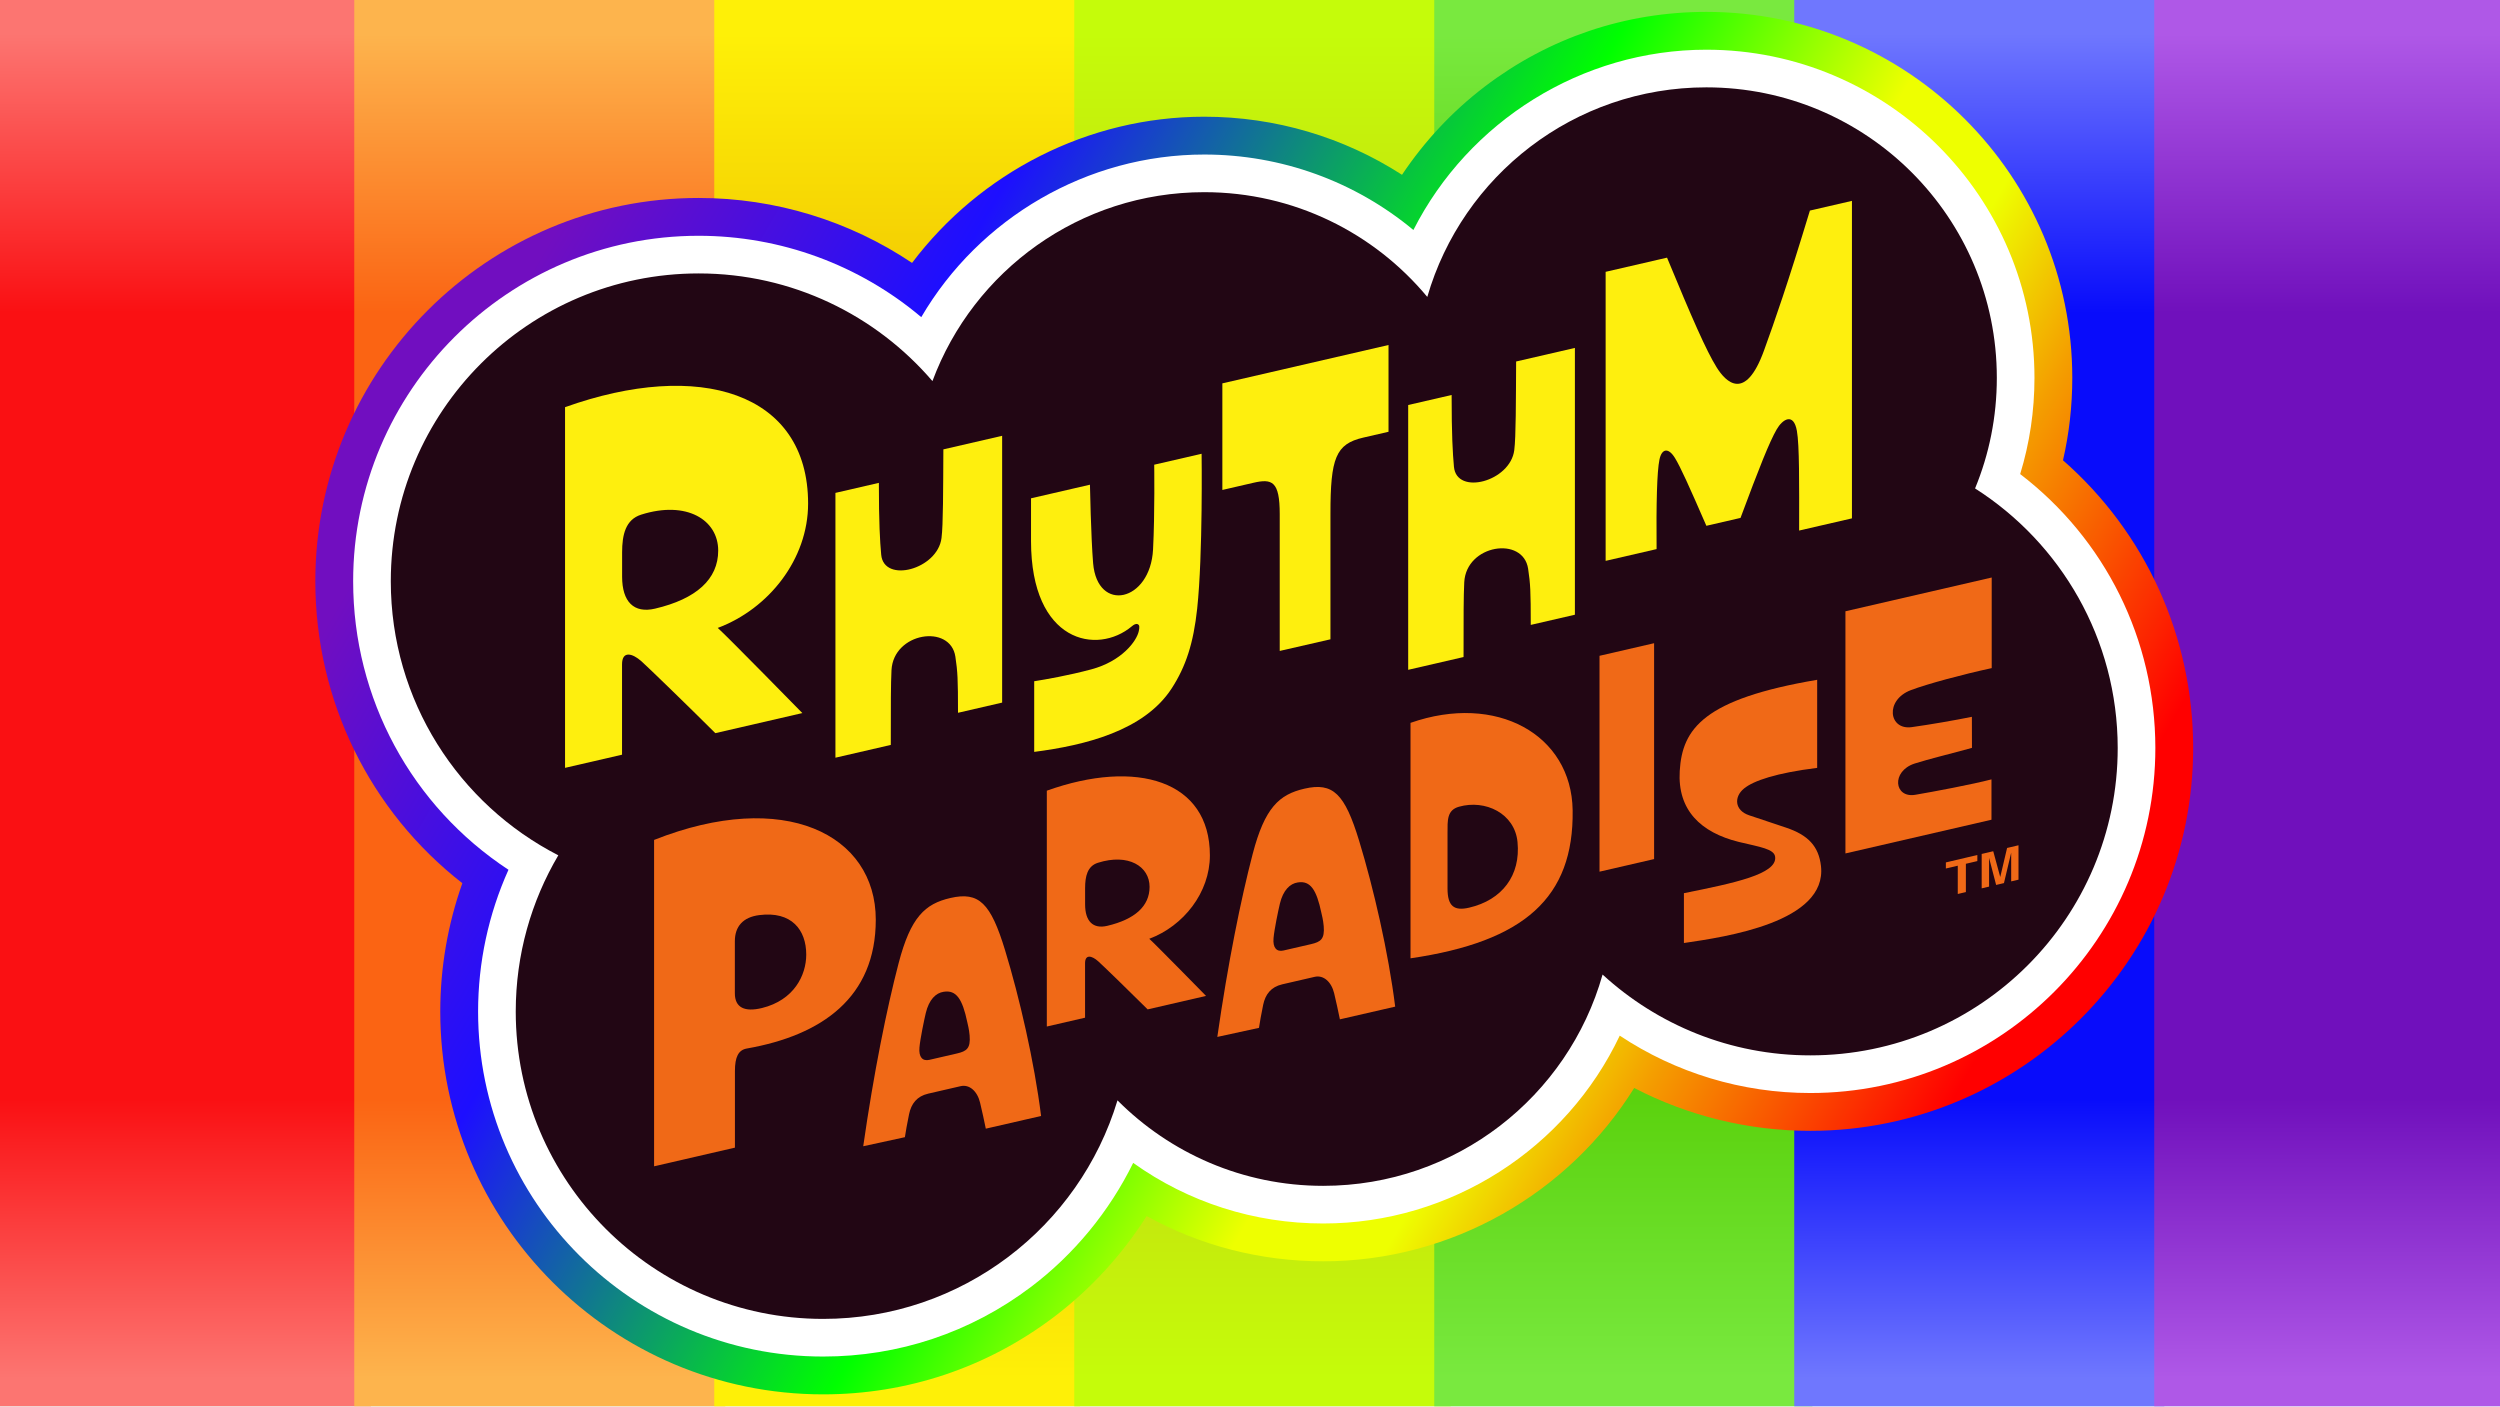
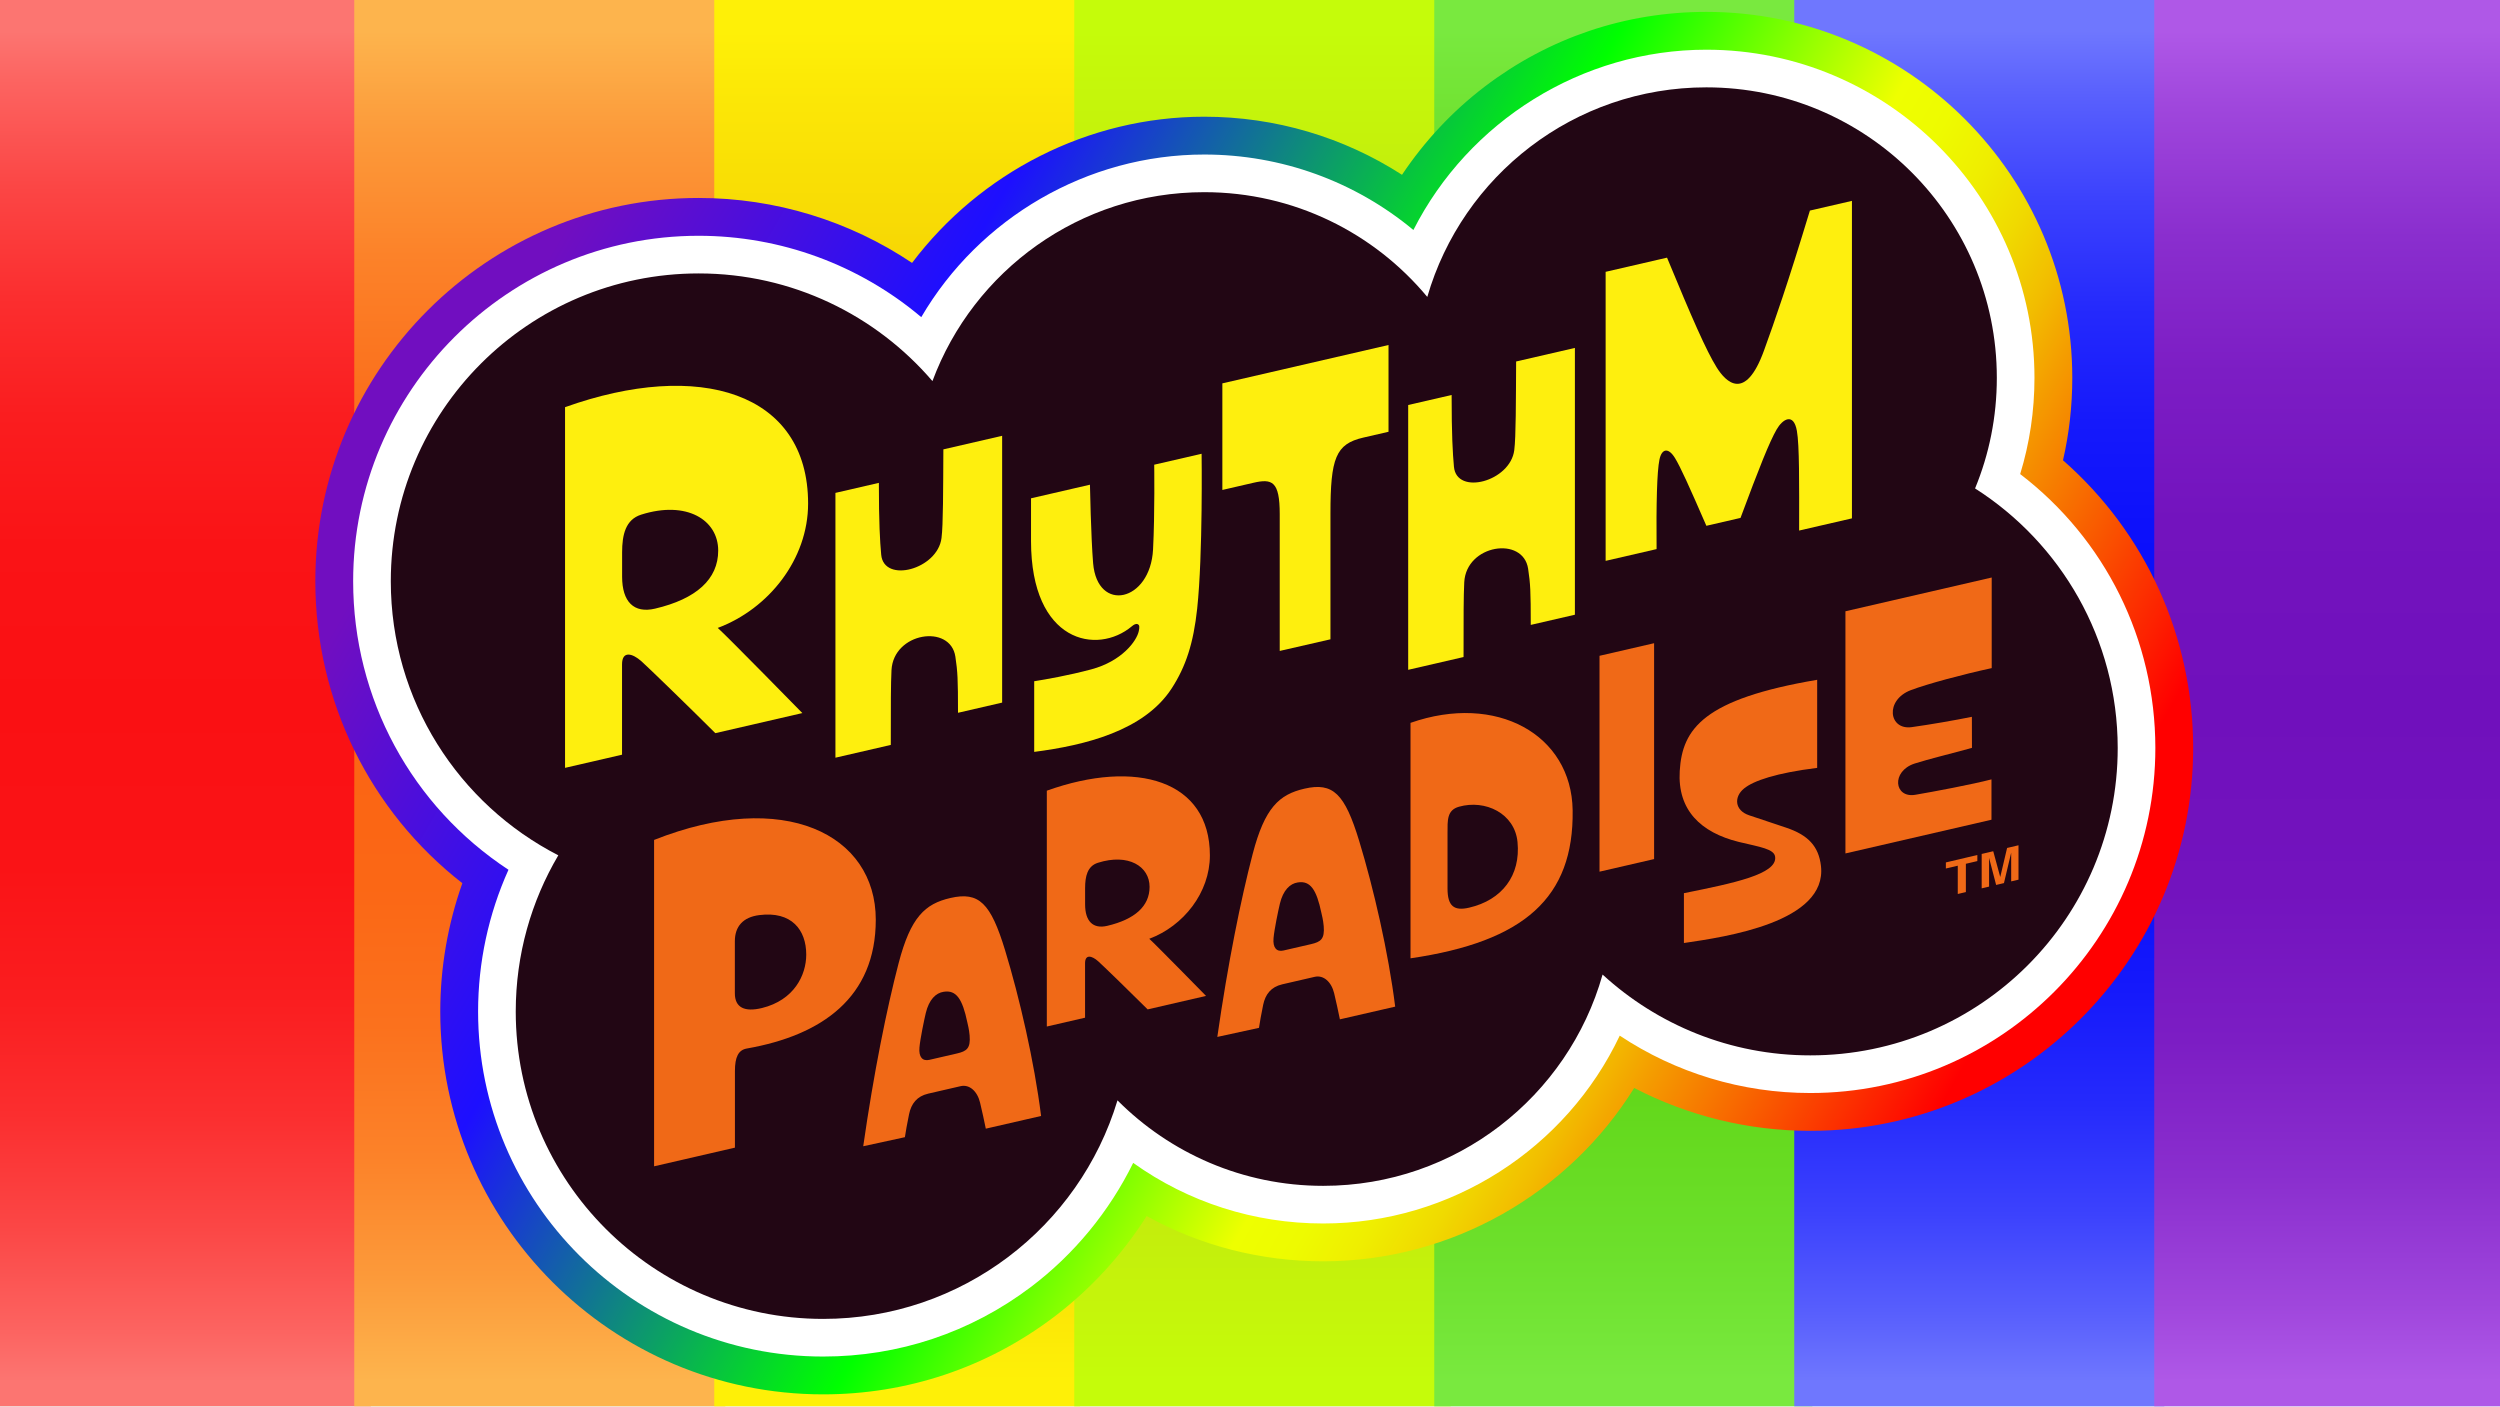
- <svg xmlns="http://www.w3.org/2000/svg" version="1.1" id="svg2" width="2560" height="1440" viewBox="0 0 2560 1440">
-   <defs id="defs6">
-     <linearGradient x1="0" y1="0" x2="1" y2="0" gradientUnits="userSpaceOnUse" gradientTransform="matrix(0,-1296,-1296,0,142.4258,1185.741)" spreadMethod="pad" id="linearGradient36">
-       <stop style="stop-opacity:1;stop-color:#fc7571" offset="0" id="stop22" />
-       <stop style="stop-opacity:1;stop-color:#fc7571" offset="0.1" id="stop24" />
-       <stop style="stop-opacity:1;stop-color:#fa1013" offset="0.266" id="stop26" />
-       <stop style="stop-opacity:1;stop-color:#fa1013" offset="0.5" id="stop28" />
-       <stop style="stop-opacity:1;stop-color:#fa1013" offset="0.734" id="stop30" />
-       <stop style="stop-opacity:1;stop-color:#fc7571" offset="0.9" id="stop32" />
-       <stop style="stop-opacity:1;stop-color:#fc7571" offset="1" id="stop34" />
-     </linearGradient>
-     <linearGradient x1="0" y1="0" x2="1" y2="0" gradientUnits="userSpaceOnUse" gradientTransform="matrix(0,-1296,-1296,0,414.5472,1185.741)" spreadMethod="pad" id="linearGradient66">
-       <stop style="stop-opacity:1;stop-color:#fdb44d" offset="0" id="stop52" />
-       <stop style="stop-opacity:1;stop-color:#fdb44d" offset="0.1" id="stop54" />
-       <stop style="stop-opacity:1;stop-color:#fb6413" offset="0.266" id="stop56" />
-       <stop style="stop-opacity:1;stop-color:#fb6413" offset="0.5" id="stop58" />
-       <stop style="stop-opacity:1;stop-color:#fb6413" offset="0.734" id="stop60" />
-       <stop style="stop-opacity:1;stop-color:#fdb44d" offset="0.9" id="stop62" />
-       <stop style="stop-opacity:1;stop-color:#fdb44d" offset="1" id="stop64" />
-     </linearGradient>
-     <linearGradient x1="0" y1="0" x2="1" y2="0" gradientUnits="userSpaceOnUse" gradientTransform="matrix(0,-1296,-1296,0,688.996,1185.741)" spreadMethod="pad" id="linearGradient96">
-       <stop style="stop-opacity:1;stop-color:#fef007" offset="0" id="stop82" />
-       <stop style="stop-opacity:1;stop-color:#fef007" offset="0.1" id="stop84" />
-       <stop style="stop-opacity:1;stop-color:#f2c802" offset="0.266" id="stop86" />
-       <stop style="stop-opacity:1;stop-color:#f2c802" offset="0.5" id="stop88" />
-       <stop style="stop-opacity:1;stop-color:#f2c802" offset="0.734" id="stop90" />
-       <stop style="stop-opacity:1;stop-color:#fef007" offset="0.9" id="stop92" />
-       <stop style="stop-opacity:1;stop-color:#fef007" offset="1" id="stop94" />
-     </linearGradient>
-     <linearGradient x1="0" y1="0" x2="1" y2="0" gradientUnits="userSpaceOnUse" gradientTransform="matrix(0,-1296,-1296,0,969.5558,1185.741)" spreadMethod="pad" id="linearGradient126">
-       <stop style="stop-opacity:1;stop-color:#c5fc0a" offset="0" id="stop112" />
-       <stop style="stop-opacity:1;stop-color:#c5fc0a" offset="0.1" id="stop114" />
-       <stop style="stop-opacity:1;stop-color:#c4dc0f" offset="0.266" id="stop116" />
-       <stop style="stop-opacity:1;stop-color:#c4dc0f" offset="0.5" id="stop118" />
-       <stop style="stop-opacity:1;stop-color:#c4dc0f" offset="0.734" id="stop120" />
-       <stop style="stop-opacity:1;stop-color:#c5fc0a" offset="0.9" id="stop122" />
-       <stop style="stop-opacity:1;stop-color:#c5fc0a" offset="1" id="stop124" />
-     </linearGradient>
-     <linearGradient x1="0" y1="0" x2="1" y2="0" gradientUnits="userSpaceOnUse" gradientTransform="matrix(0,-1296,-1296,0,1246.712,1185.741)" spreadMethod="pad" id="linearGradient156">
-       <stop style="stop-opacity:1;stop-color:#79e93f" offset="0" id="stop142" />
-       <stop style="stop-opacity:1;stop-color:#79e93f" offset="0.1" id="stop144" />
-       <stop style="stop-opacity:1;stop-color:#5bd20e" offset="0.266" id="stop146" />
-       <stop style="stop-opacity:1;stop-color:#5bd20e" offset="0.5" id="stop148" />
-       <stop style="stop-opacity:1;stop-color:#5bd20e" offset="0.734" id="stop150" />
-       <stop style="stop-opacity:1;stop-color:#79e93f" offset="0.9" id="stop152" />
-       <stop style="stop-opacity:1;stop-color:#79e93f" offset="1" id="stop154" />
-     </linearGradient>
-     <linearGradient x1="0" y1="0" x2="1" y2="0" gradientUnits="userSpaceOnUse" gradientTransform="matrix(0,-1296,-1296,0,1520.092,1185.741)" spreadMethod="pad" id="linearGradient186">
-       <stop style="stop-opacity:1;stop-color:#6f77fe" offset="0" id="stop172" />
-       <stop style="stop-opacity:1;stop-color:#6f77fe" offset="0.1" id="stop174" />
-       <stop style="stop-opacity:1;stop-color:#080cfb" offset="0.266" id="stop176" />
-       <stop style="stop-opacity:1;stop-color:#080cfb" offset="0.5" id="stop178" />
-       <stop style="stop-opacity:1;stop-color:#080cfb" offset="0.734" id="stop180" />
-       <stop style="stop-opacity:1;stop-color:#6f77fe" offset="0.9" id="stop182" />
-       <stop style="stop-opacity:1;stop-color:#6f77fe" offset="1" id="stop184" />
-     </linearGradient>
-     <linearGradient x1="0" y1="0" x2="1" y2="0" gradientUnits="userSpaceOnUse" gradientTransform="matrix(0,-1296,-1296,0,1787.23,1185.741)" spreadMethod="pad" id="linearGradient216">
-       <stop style="stop-opacity:1;stop-color:#af58e7" offset="0" id="stop202" />
-       <stop style="stop-opacity:1;stop-color:#af58e7" offset="0.1" id="stop204" />
-       <stop style="stop-opacity:1;stop-color:#7010bc" offset="0.266" id="stop206" />
-       <stop style="stop-opacity:1;stop-color:#7010bc" offset="0.5" id="stop208" />
-       <stop style="stop-opacity:1;stop-color:#7010bc" offset="0.734" id="stop210" />
-       <stop style="stop-opacity:1;stop-color:#af58e7" offset="0.9" id="stop212" />
-       <stop style="stop-opacity:1;stop-color:#af58e7" offset="1" id="stop214" />
-     </linearGradient>
-     <linearGradient x1="0" y1="0" x2="1" y2="0" gradientUnits="userSpaceOnUse" gradientTransform="matrix(-1205.248,695.8502,695.8502,1205.248,1554.641,202.2182)" spreadMethod="pad" id="linearGradient250">
-       <stop style="stop-opacity:1;stop-color:#ff0000" offset="0" id="stop232" />
-       <stop style="stop-opacity:1;stop-color:#ff0000" offset="0.05" id="stop234" />
-       <stop style="stop-opacity:1;stop-color:#f49f00" offset="0.2" id="stop236" />
-       <stop style="stop-opacity:1;stop-color:#eeff00" offset="0.277" id="stop238" />
-       <stop style="stop-opacity:1;stop-color:#eeff00" offset="0.35" id="stop240" />
-       <stop style="stop-opacity:1;stop-color:#00ff00" offset="0.5" id="stop242" />
-       <stop style="stop-opacity:1;stop-color:#1d0fff" offset="0.75" id="stop244" />
-       <stop style="stop-opacity:1;stop-color:#710ec0" offset="0.95" id="stop246" />
-       <stop style="stop-opacity:1;stop-color:#710ec0" offset="1" id="stop248" />
-     </linearGradient>
-     <clipPath clipPathUnits="userSpaceOnUse" id="clipPath260">
-       <path d="M 0,1080 H 1920 V 0 H 0 Z" id="path258" />
+ <svg xmlns="http://www.w3.org/2000/svg" xmlns:xlink="http://www.w3.org/1999/xlink" version="1.1" id="Layer_1" x="0px" y="0px" viewBox="0 0 2560 1440" xml:space="preserve" width="2560" height="1440">
+   <defs id="defs228" />
+   <style type="text/css" id="style2">
+ 	.st0{clip-path:url(#SVGID_2_);}
+ 	.st1{fill:url(#SVGID_3_);}
+ 	.st2{fill:url(#SVGID_4_);}
+ 	.st3{fill:url(#SVGID_5_);}
+ 	.st4{fill:url(#SVGID_6_);}
+ 	.st5{fill:url(#SVGID_7_);}
+ 	.st6{fill:url(#SVGID_8_);}
+ 	.st7{fill:url(#SVGID_9_);}
+ 	.st8{fill:url(#Spectrum_1_);}
+ 	.st9{fill:#FFFFFF;}
+ 	.st10{fill:#220614;}
+ 	.st11{fill:#F06917;}
+ 	.st12{fill:#FEEF0E;}
+ </style>
+   <g id="Rhythm_Paradise" transform="scale(1.333333)">
+     <defs id="defs5">
+       <rect id="SVGID_1_" y="0" width="1920" height="1080" x="0" />
+     </defs>
+     <clipPath id="SVGID_2_">
+       <use xlink:href="#SVGID_1_" style="overflow:visible" id="use7" />
    </clipPath>
-   </defs>
-   <g id="g8" transform="matrix(1.333333,0,0,-1.333333,0,1440)">
-     <g id="g10">
-       <g id="g12">
-         <g id="g18">
-           <g id="g20">
-             <path d="M 0,0 H 284.852 V 1080 H 0 Z" style="fill:url(#linearGradient36);stroke:none" id="path38" />
-           </g>
-         </g>
+     <g id="Background_00000050628963179467182470000002769931452489214395_" class="st0" clip-path="url(#SVGID_2_)">
+       <linearGradient id="SVGID_3_" gradientUnits="userSpaceOnUse" x1="142.426" y1="-105.741" x2="142.426" y2="1190.259">
+         <stop offset="0.1" style="stop-color:#FC7571" id="stop10" />
+         <stop offset="0.129" style="stop-color:#FC6461" id="stop12" />
+         <stop offset="0.192" style="stop-color:#FB4645" id="stop14" />
+         <stop offset="0.258" style="stop-color:#FB2E2F" id="stop16" />
+         <stop offset="0.328" style="stop-color:#FA1D1F" id="stop18" />
+         <stop offset="0.405" style="stop-color:#FA1316" id="stop20" />
+         <stop offset="0.5" style="stop-color:#FA1013" id="stop22" />
+         <stop offset="0.595" style="stop-color:#FA1316" id="stop24" />
+         <stop offset="0.672" style="stop-color:#FA1D1F" id="stop26" />
+         <stop offset="0.742" style="stop-color:#FB2E2F" id="stop28" />
+         <stop offset="0.808" style="stop-color:#FB4645" id="stop30" />
+         <stop offset="0.871" style="stop-color:#FC6461" id="stop32" />
+         <stop offset="0.9" style="stop-color:#FC7571" id="stop34" />
+       </linearGradient>
+       <rect y="-105.741" class="st1" width="284.852" height="1296" id="rect37" style="fill:url(#SVGID_3_)" x="0" />
+       <linearGradient id="SVGID_4_" gradientUnits="userSpaceOnUse" x1="414.547" y1="-105.741" x2="414.547" y2="1190.259">
+         <stop offset="0.1" style="stop-color:#FDB44D" id="stop39" />
+         <stop offset="0.161" style="stop-color:#FC9A3A" id="stop41" />
+         <stop offset="0.233" style="stop-color:#FC8229" id="stop43" />
+         <stop offset="0.311" style="stop-color:#FB711D" id="stop45" />
+         <stop offset="0.395" style="stop-color:#FB6715" id="stop47" />
+         <stop offset="0.5" style="stop-color:#FB6413" id="stop49" />
+         <stop offset="0.605" style="stop-color:#FB6715" id="stop51" />
+         <stop offset="0.689" style="stop-color:#FB711D" id="stop53" />
+         <stop offset="0.767" style="stop-color:#FC8229" id="stop55" />
+         <stop offset="0.839" style="stop-color:#FC9A3A" id="stop57" />
+         <stop offset="0.9" style="stop-color:#FDB44D" id="stop59" />
+       </linearGradient>
+       <rect x="272.072" y="-105.741" class="st2" width="284.95" height="1296" id="rect62" style="fill:url(#SVGID_4_)" />
+       <linearGradient id="SVGID_5_" gradientUnits="userSpaceOnUse" x1="688.996" y1="-105.741" x2="688.996" y2="1190.259">
+         <stop offset="0.1" style="stop-color:#FEF007" id="stop64" />
+         <stop offset="0.145" style="stop-color:#FBE606" id="stop66" />
+         <stop offset="0.247" style="stop-color:#F6D504" id="stop68" />
+         <stop offset="0.36" style="stop-color:#F3CB02" id="stop70" />
+         <stop offset="0.5" style="stop-color:#F2C802" id="stop72" />
+         <stop offset="0.64" style="stop-color:#F3CB02" id="stop74" />
+         <stop offset="0.753" style="stop-color:#F6D504" id="stop76" />
+         <stop offset="0.855" style="stop-color:#FBE606" id="stop78" />
+         <stop offset="0.9" style="stop-color:#FEF007" id="stop80" />
+       </linearGradient>
+       <rect x="548.55" y="-105.741" class="st3" width="280.892" height="1296" id="rect83" style="fill:url(#SVGID_5_)" />
+       <linearGradient id="SVGID_6_" gradientUnits="userSpaceOnUse" x1="969.556" y1="-105.741" x2="969.556" y2="1190.259">
+         <stop offset="0.1" style="stop-color:#C5FC0A" id="stop85" />
+         <stop offset="0.111" style="stop-color:#C5FA0A" id="stop87" />
+         <stop offset="0.223" style="stop-color:#C4E90D" id="stop89" />
+         <stop offset="0.346" style="stop-color:#C4DF0E" id="stop91" />
+         <stop offset="0.5" style="stop-color:#C4DC0F" id="stop93" />
+         <stop offset="0.654" style="stop-color:#C4DF0E" id="stop95" />
+         <stop offset="0.777" style="stop-color:#C4E90D" id="stop97" />
+         <stop offset="0.889" style="stop-color:#C5FA0A" id="stop99" />
+         <stop offset="0.9" style="stop-color:#C5FC0A" id="stop101" />
+       </linearGradient>
+       <rect x="825.027" y="-105.741" class="st4" width="289.057" height="1296" id="rect104" style="fill:url(#SVGID_6_)" />
+       <linearGradient id="SVGID_7_" gradientUnits="userSpaceOnUse" x1="1246.712" y1="-105.741" x2="1246.712" y2="1190.259">
+         <stop offset="0.1" style="stop-color:#79E93F" id="stop106" />
+         <stop offset="0.174" style="stop-color:#6DE02C" id="stop108" />
+         <stop offset="0.268" style="stop-color:#63D81B" id="stop110" />
+         <stop offset="0.371" style="stop-color:#5DD311" id="stop112" />
+         <stop offset="0.5" style="stop-color:#5BD20E" id="stop114" />
+         <stop offset="0.629" style="stop-color:#5DD311" id="stop116" />
+         <stop offset="0.732" style="stop-color:#63D81B" id="stop118" />
+         <stop offset="0.826" style="stop-color:#6DE02C" id="stop120" />
+         <stop offset="0.9" style="stop-color:#79E93F" id="stop122" />
+       </linearGradient>
+       <rect x="1101.505" y="-105.741" class="st5" width="290.415" height="1296" id="rect125" style="fill:url(#SVGID_7_)" />
+       <linearGradient id="SVGID_8_" gradientUnits="userSpaceOnUse" x1="1520.092" y1="-105.741" x2="1520.092" y2="1190.259">
+         <stop offset="0.1" style="stop-color:#6F77FE" id="stop127" />
+         <stop offset="0.138" style="stop-color:#5960FD" id="stop129" />
+         <stop offset="0.199" style="stop-color:#3C42FD" id="stop131" />
+         <stop offset="0.264" style="stop-color:#252AFC" id="stop133" />
+         <stop offset="0.332" style="stop-color:#1519FB" id="stop135" />
+         <stop offset="0.407" style="stop-color:#0B0FFB" id="stop137" />
+         <stop offset="0.5" style="stop-color:#080CFB" id="stop139" />
+         <stop offset="0.593" style="stop-color:#0B0FFB" id="stop141" />
+         <stop offset="0.668" style="stop-color:#1519FB" id="stop143" />
+         <stop offset="0.736" style="stop-color:#252AFC" id="stop145" />
+         <stop offset="0.801" style="stop-color:#3C42FD" id="stop147" />
+         <stop offset="0.862" style="stop-color:#5960FD" id="stop149" />
+         <stop offset="0.9" style="stop-color:#6F77FE" id="stop151" />
+       </linearGradient>
+       <rect x="1377.982" y="-105.741" class="st6" width="284.221" height="1296" id="rect154" style="fill:url(#SVGID_8_)" />
+       <linearGradient id="SVGID_9_" gradientUnits="userSpaceOnUse" x1="1787.23" y1="-105.741" x2="1787.23" y2="1190.259">
+         <stop offset="0.1" style="stop-color:#AF58E7" id="stop156" />
+         <stop offset="0.146" style="stop-color:#9F46DC" id="stop158" />
+         <stop offset="0.222" style="stop-color:#8A2ECE" id="stop160" />
+         <stop offset="0.302" style="stop-color:#7C1DC4" id="stop162" />
+         <stop offset="0.39" style="stop-color:#7313BE" id="stop164" />
+         <stop offset="0.5" style="stop-color:#7010BC" id="stop166" />
+         <stop offset="0.61" style="stop-color:#7313BE" id="stop168" />
+         <stop offset="0.698" style="stop-color:#7C1DC4" id="stop170" />
+         <stop offset="0.778" style="stop-color:#8A2ECE" id="stop172" />
+         <stop offset="0.854" style="stop-color:#9F46DC" id="stop174" />
+         <stop offset="0.9" style="stop-color:#AF58E7" id="stop176" />
+       </linearGradient>
+       <rect x="1654.459" y="-105.741" class="st7" width="265.541" height="1296" id="rect179" style="fill:url(#SVGID_9_)" />
+     </g>
+     <g id="Rhythm_Paradise_x2122_" class="st0" clip-path="url(#SVGID_2_)">
+       <g id="Cloud">
+         <linearGradient id="Spectrum_1_" gradientUnits="userSpaceOnUse" x1="1554.641" y1="877.782" x2="349.394" y2="181.932">
+           <stop offset="0.05" style="stop-color:#FF0000" id="stop182" />
+           <stop offset="0.2" style="stop-color:#F49F00" id="stop184" />
+           <stop offset="0.226" style="stop-color:#F2BD00" id="stop186" />
+           <stop offset="0.258" style="stop-color:#F0DA00" id="stop188" />
+           <stop offset="0.289" style="stop-color:#EFEE00" id="stop190" />
+           <stop offset="0.32" style="stop-color:#EEFB00" id="stop192" />
+           <stop offset="0.35" style="stop-color:#EEFF00" id="stop194" />
+           <stop offset="0.5" style="stop-color:#00FF00" id="stop196" />
+           <stop offset="0.75" style="stop-color:#1D0FFF" id="stop198" />
+           <stop offset="0.95" style="stop-color:#710EC0" id="stop200" />
+         </linearGradient>
+         <path id="Spectrum_00000051364369548844414520000003363610630258059433_" class="st8" d="m 1584.381,353.508 c 4.746,-20.613 7.138,-41.792 7.138,-63.343 0,-154.964 -126.07,-281.036 -281.034,-281.036 -62.144,0 -121.045,19.878 -170.341,57.485 -24.748,18.878 -46.184,41.863 -63.403,67.629 -44.764,-28.861 -97.26,-44.609 -151.87,-44.609 -89.318,0 -172.208,43.049 -224.414,112.279 -48.008,-32.214 -104.898,-49.878 -163.916,-49.878 -162.315,0 -294.366,132.051 -294.366,294.364 0,92.004 42.185,176.751 112.914,231.911 -11.173,31.475 -16.958,64.802 -16.958,98.528 0,162.13 131.903,294.033 294.033,294.033 64.429,0 125.621,-20.472 176.958,-59.203 28.325,-21.371 52.589,-47.893 71.515,-77.737 41.047,22.692 87.372,34.75 135.547,34.75 98.635,0 188.543,-52.15 238.878,-133.112 41.438,21.489 87.692,32.914 135.264,32.914 162.13,0 294.031,-131.903 294.031,-294.079 -0.065,-85.721 -36.764,-165.492 -99.975,-220.898 z" style="fill:url(#Spectrum_1_)" />
+         <path id="White" class="st9" d="m 1551.493,364.089 c 7.295,-23.793 10.983,-48.565 10.983,-73.925 0,-138.948 -113.042,-251.99 -251.99,-251.99 -95.77,0 -182.701,55.117 -224.995,138.458 -44.795,-37.233 -101.319,-57.954 -160.619,-57.954 -90.043,0 -172.79,48.785 -217.34,124.885 -47.539,-40.098 -107.917,-62.484 -170.99,-62.484 -146.298,0 -265.321,119.022 -265.321,265.319 0,90.26 45.05,172.776 119.289,221.588 -15.326,34.057 -23.333,71.182 -23.333,108.851 0,146.114 118.873,264.99 264.988,264.99 58.066,0 113.207,-18.447 159.464,-53.347 33.3,-25.123 60.365,-58.127 78.655,-95.373 42.346,30.229 92.877,46.53 145.9,46.53 98.192,0 186.737,-57.631 227.778,-144.263 43.153,28.63 93.866,44.065 146.365,44.065 146.114,0 264.987,-118.876 264.987,-265.012 -0.065,-83.264 -38.477,-160.298 -103.82,-210.339 z" />
+         <path id="Black" class="st10" d="m 1516.851,375.112 c 10.809,-26.194 16.711,-54.841 16.711,-84.947 0,-123.21 -99.868,-223.078 -223.078,-223.078 -101.659,0 -187.402,67.971 -214.325,160.943 -40.849,-49.138 -102.388,-80.438 -171.287,-80.438 -95.69,0 -177.256,60.345 -208.754,145.094 -43.369,-50.597 -107.759,-82.693 -179.577,-82.693 -130.571,0 -236.407,105.836 -236.407,236.407 0,91.778 52.255,171.287 128.648,210.479 -20.756,35.146 -32.692,76.194 -32.692,119.961 0,130.372 105.703,236.076 236.076,236.076 106.632,0 196.818,-70.756 226.062,-167.839 40.385,40.517 96.221,65.65 157.958,65.65 102.123,0 188.197,-68.634 214.59,-162.269 42.043,38.528 98.011,62.069 159.55,62.069 130.372,0 236.076,-105.704 236.076,-236.076 -0.066,-83.82 -43.767,-157.428 -109.549,-199.338 z" />
      </g>
-     </g>
-     <g id="g40">
-       <g id="g42">
-         <g id="g48">
-           <g id="g50">
-             <path d="M 272.073,0 H 557.022 V 1080 H 272.073 Z" style="fill:url(#linearGradient66);stroke:none" id="path68" />
-           </g>
-         </g>
-       </g>
-     </g>
-     <g id="g70">
-       <g id="g72">
-         <g id="g78">
-           <g id="g80">
-             <path d="M 548.55,0 H 829.442 V 1080 H 548.55 Z" style="fill:url(#linearGradient96);stroke:none" id="path98" />
-           </g>
-         </g>
-       </g>
-     </g>
-     <g id="g100">
-       <g id="g102">
-         <g id="g108">
-           <g id="g110">
-             <path d="m 825.027,0 h 289.057 V 1080 H 825.027 Z" style="fill:url(#linearGradient126);stroke:none" id="path128" />
-           </g>
-         </g>
-       </g>
-     </g>
-     <g id="g130">
-       <g id="g132">
-         <g id="g138">
-           <g id="g140">
-             <path d="M 1101.505,0 H 1391.92 V 1080 H 1101.505 Z" style="fill:url(#linearGradient156);stroke:none" id="path158" />
-           </g>
-         </g>
-       </g>
-     </g>
-     <g id="g160">
-       <g id="g162">
-         <g id="g168">
-           <g id="g170">
-             <path d="m 1377.982,0 h 284.221 v 1080 h -284.221 z" style="fill:url(#linearGradient186);stroke:none" id="path188" />
-           </g>
-         </g>
-       </g>
-     </g>
-     <g id="g190">
-       <g id="g192">
-         <g id="g198">
-           <g id="g200">
-             <path d="m 1654.459,0 h 265.54 v 1080 h -265.54 z" style="fill:url(#linearGradient216);stroke:none" id="path218" />
-           </g>
-         </g>
-       </g>
-     </g>
-     <g id="g220">
-       <g id="g222">
-         <g id="g228">
-           <g id="g230">
-             <path d="m 1140.143,1013.386 c -24.747,-18.877 -46.183,-41.862 -63.402,-67.628 v 0 c -44.764,28.86 -97.259,44.608 -151.869,44.608 v 0 c -89.319,0 -172.209,-43.048 -224.416,-112.278 v 0 C 652.45,910.301 595.56,927.966 536.541,927.966 v 0 c -162.315,0 -294.365,-132.052 -294.365,-294.365 v 0 c 0,-92.004 42.184,-176.75 112.914,-231.911 v 0 c -11.173,-31.475 -16.959,-64.803 -16.959,-98.528 v 0 c 0,-162.13 131.903,-294.033 294.033,-294.033 v 0 c 64.43,0 125.621,20.472 176.958,59.203 v 0 c 28.325,21.37 52.589,47.893 71.514,77.736 v 0 c 41.048,-22.691 87.372,-34.75 135.548,-34.75 v 0 c 98.634,0 188.542,52.15 238.878,133.112 v 0 c 41.438,-21.489 87.691,-32.914 135.264,-32.914 v 0 c 162.13,0 294.03,131.903 294.03,294.079 v 0 c -0.064,85.721 -36.764,165.492 -99.974,220.898 v 0 c 4.745,20.612 7.137,41.792 7.137,63.343 v 0 c 0,154.964 -126.07,281.035 -281.034,281.035 v 0 c -62.144,0 -121.045,-19.878 -170.342,-57.485" style="fill:url(#linearGradient250);stroke:none" id="path252" />
-           </g>
-         </g>
-       </g>
-     </g>
-     <g id="g254">
-       <g id="g256" clip-path="url(#clipPath260)">
-         <g id="g262" transform="translate(1551.493,715.9111)">
-           <path d="m 0,0 c 7.296,23.793 10.983,48.565 10.983,73.924 0,138.949 -113.043,251.991 -251.991,251.991 -95.77,0 -182.701,-55.117 -224.994,-138.458 -44.795,37.233 -101.319,57.953 -160.619,57.953 -90.044,0 -172.79,-48.784 -217.34,-124.885 -47.539,40.098 -107.918,62.484 -170.991,62.484 -146.298,0 -265.32,-119.022 -265.32,-265.319 0,-90.26 45.049,-172.776 119.288,-221.588 -15.326,-34.057 -23.333,-71.182 -23.333,-108.851 0,-146.114 118.873,-264.99 264.989,-264.99 58.066,0 113.207,18.447 159.464,53.347 33.3,25.123 60.364,58.127 78.655,95.373 42.346,-30.23 92.877,-46.53 145.9,-46.53 98.192,0 186.737,57.631 227.778,144.263 43.152,-28.63 93.865,-44.065 146.364,-44.065 146.114,0 264.987,118.875 264.987,265.012 C 103.755,-127.076 65.343,-50.041 0,0" style="fill:#ffffff;fill-opacity:1;fill-rule:nonzero;stroke:none" id="path264" />
-         </g>
-         <g id="g266" transform="translate(1516.851,704.8877)">
-           <path d="m 0,0 c 10.809,26.194 16.711,54.841 16.711,84.947 0,123.211 -99.868,223.079 -223.078,223.079 -101.659,0 -187.402,-67.972 -214.325,-160.943 -40.849,49.138 -102.388,80.438 -171.287,80.438 -95.691,0 -177.256,-60.345 -208.755,-145.094 -43.369,50.598 -107.759,82.693 -179.576,82.693 -130.571,0 -236.408,-105.836 -236.408,-236.407 0,-91.778 52.255,-171.287 128.648,-210.478 -20.756,-35.147 -32.692,-76.195 -32.692,-119.961 0,-130.372 105.703,-236.076 236.075,-236.076 106.632,0 196.818,70.756 226.063,167.839 40.384,-40.517 96.22,-65.65 157.958,-65.65 102.123,0 188.197,68.634 214.59,162.269 42.043,-38.528 98.011,-62.07 159.55,-62.07 130.372,0 236.075,105.704 236.075,236.076 C 109.483,-115.518 65.783,-41.91 0,0" style="fill:#220614;fill-opacity:1;fill-rule:nonzero;stroke:none" id="path268" />
-         </g>
-         <g id="g270" transform="translate(1544.589,403.0919)">
-           <path d="m 0,0 v 22.065 l -5.55,-23.374 -6.011,-1.417 -5.418,20.787 V -4.004 l -5.682,-1.34 v 26.415 l 8.877,2.093 5.352,-19.689 0.066,0.015 5.22,22.182 8.762,2.066 V 1.324 Z m -41.024,-9.674 v 21.73 l -9.14,-2.155 v 4.669 l 24.176,5.701 v -4.67 l -8.81,-2.077 v -21.73 z" style="fill:#f06917;fill-opacity:1;fill-rule:nonzero;stroke:none" id="path272" />
-         </g>
-         <g id="g274" transform="translate(1467.605,550.0015)">
-           <path d="M 0,0 C 12.785,4.817 39.545,12.012 62.023,16.888 V 86.471 L -50.309,60.537 V -125.44 l 112.154,25.893 v 30.982 C 47.097,-72.43 16.71,-78.139 3.33,-80.399 c -16.294,-2.735 -18.613,18.018 -0.595,23.965 10.348,3.39 29.317,7.909 44.125,12.072 L 46.8,-20.516 C 33.301,-23.252 15.104,-26.403 0.713,-28.425 -17.127,-30.982 -20.219,-7.612 0,0" style="fill:#f06917;fill-opacity:1;fill-rule:nonzero;stroke:none" id="path276" />
-         </g>
-         <g id="g278" transform="translate(1363.32,421.8515)">
-           <path d="m 0,0 c -0.659,6.18 -11.347,7.579 -27.996,11.57 -29.109,7.229 -47.127,24.377 -45.286,54.503 1.958,32.517 18.422,55.196 105.55,69.992 V 68.423 C 0.827,64.49 -16.531,58.609 -23.893,52.586 -31.745,46.215 -31.287,35.78 -19.953,31.995 -15.03,30.351 -0.473,25.489 8.324,22.539 25.207,16.912 33.467,8.284 35.189,-6.988 40.052,-50.071 -37.925,-61.37 -70.074,-66.091 v 38.279 C -31.559,-20.051 1.486,-13.25 0,0" style="fill:#f06917;fill-opacity:1;fill-rule:nonzero;stroke:none" id="path280" />
-         </g>
-         <g id="g282" transform="translate(1228.43,410.5521)">
-           <path d="m 0,0 v 165.793 l 41.924,9.679 V 9.679 Z" style="fill:#f06917;fill-opacity:1;fill-rule:nonzero;stroke:none" id="path284" />
-         </g>
-         <g id="g286" transform="translate(1128.229,382.9002)">
-           <path d="m 0,0 c -11.538,-2.67 -16.531,1.189 -16.531,14.688 v 42.578 c 0,9.812 -0.508,17.65 8.801,20.278 C 12.488,83.253 35.085,72.43 37.226,50.428 39.724,24.857 25.499,5.887 0,0 M -44.957,141.947 V -38.891 C 42.459,-26.106 80.518,7.671 79.566,74.809 78.734,133.027 20.932,165.02 -44.957,141.947" style="fill:#f06917;fill-opacity:1;fill-rule:nonzero;stroke:none" id="path288" />
-         </g>
-         <g id="g290" transform="translate(1006.857,354.892)">
-           <path d="m 0,0 -21.111,-4.874 c -5.305,-1.225 -8.325,2.079 -7.671,9.453 0.595,6.898 3.687,21.527 4.876,26.522 2.498,10.347 7.731,15.402 13.737,16.294 C -0.476,48.941 4.222,41.864 7.969,24.024 8.325,22.359 9.336,18.732 9.753,13.856 10.585,3.925 7.498,1.731 0,0 m 36.988,79.269 c -11.061,36.275 -20.014,45.227 -42.043,40.14 -19.42,-4.483 -30.46,-14.593 -39.723,-50.071 -9.099,-34.847 -19.089,-84.205 -27.177,-140.579 l 31.993,6.957 c 0.595,4.46 1.666,9.694 3.212,17.662 1.665,8.028 6.006,13.768 14.628,15.759 7.1,1.639 20.312,4.689 24.976,5.766 6.677,1.541 12.786,-3.745 14.927,-12.664 1.427,-5.947 3.27,-14.332 4.4,-19.981 L 64.64,-47.99 C 59.467,-6.423 47.99,43.232 36.988,79.269" style="fill:#f06917;fill-opacity:1;fill-rule:nonzero;stroke:none" id="path292" />
-         </g>
-         <g id="g294" transform="translate(850.3179,368.9421)">
-           <path d="m 0,0 c -10.892,-2.553 -16.956,3.511 -16.956,16.477 v 12.528 c -0.001,9.036 1.755,16.877 9.814,19.43 23.4,7.413 39.698,-2.673 39.698,-18.512 C 32.556,15.121 21.225,4.987 0,0 m 78.876,54.14 c 0,57.572 -56.334,74.289 -125.236,49.672 V -77.313 l 29.364,6.78 v 41.807 c 0,7.102 5.226,5.865 10.054,1.556 3.391,-3.032 23.779,-22.781 38.022,-36.985 l 44.828,10.35 c 0,0 -39.083,39.921 -43.591,43.871 26.252,9.814 46.559,35.391 46.559,64.074" style="fill:#f06917;fill-opacity:1;fill-rule:nonzero;stroke:none" id="path296" />
-         </g>
-         <g id="g298" transform="translate(734.9166,270.9245)">
-           <path d="m 0,0 -21.111,-4.874 c -5.305,-1.225 -8.325,2.079 -7.671,9.453 0.595,6.898 3.687,21.527 4.876,26.522 2.498,10.347 7.731,15.402 13.737,16.294 C -0.476,48.941 4.222,41.865 7.969,24.024 8.325,22.359 9.336,18.732 9.753,13.856 10.585,3.925 7.498,1.731 0,0 m 36.988,79.269 c -11.061,36.275 -20.014,45.227 -42.043,40.14 -19.42,-4.483 -30.46,-14.593 -39.723,-50.071 -9.099,-34.847 -19.089,-84.205 -27.177,-140.579 l 31.993,6.957 c 0.595,4.46 1.666,9.694 3.212,17.662 1.665,8.028 6.006,13.768 14.628,15.759 7.1,1.639 20.312,4.689 24.976,5.766 6.677,1.541 12.786,-3.745 14.927,-12.664 1.427,-5.947 3.27,-14.332 4.4,-19.981 L 64.64,-47.99 C 59.467,-6.423 47.99,43.232 36.988,79.269" style="fill:#f06917;fill-opacity:1;fill-rule:nonzero;stroke:none" id="path300" />
-         </g>
-         <g id="g302" transform="translate(585.1796,305.834)">
-           <path d="m 0,0 c -13.202,-3.211 -20.814,0.238 -20.814,11.299 v 40.022 c 0,11.304 6.244,18.435 18.673,20.041 C 22.776,74.573 34.016,60.003 34.016,41.033 34.016,25.215 24.68,6.066 0,0 m -82.839,129.105 v -250.659 l 62.085,14.333 v 58.873 c 0,10.764 2.676,16.116 9.098,17.246 57.86,10.179 99.074,39.269 99.074,98.955 10e-4,65.541 -70.41,100.799 -170.257,61.252" style="fill:#f06917;fill-opacity:1;fill-rule:nonzero;stroke:none" id="path304" />
-         </g>
-         <g id="g306" transform="translate(1390.001,918.2783)">
-           <path d="m 0,0 c -17.127,-56.553 -26.82,-84.205 -35.264,-107.516 -14.391,-39.664 -29.317,-24.084 -36.275,-13.023 -8.087,12.964 -19.088,38.178 -38.177,84.383 l -47.157,-10.882 v -221.984 l 39.129,9.034 c -0.298,35.383 0.297,59.407 2.2,68.743 1.725,8.385 6.779,9.574 11.893,1.249 4.222,-6.839 10.883,-21.646 24.144,-52.093 l 26.218,6.053 c 14.451,38.832 22.247,58.409 27.778,67.983 4.46,7.79 12.963,13.261 15.521,-1.129 1.962,-10.883 1.783,-40.405 1.724,-76.561 l 40.556,9.363 V 7.455 Z" style="fill:#feef0e;fill-opacity:1;fill-rule:nonzero;stroke:none" id="path308" />
-         </g>
-         <g id="g310" transform="translate(1164.385,802.3757)">
-           <path d="m 0,0 c -0.178,-30.328 -0.119,-57.98 -1.427,-68.089 -3.033,-24.144 -44.303,-35.026 -46.325,-12.786 -0.951,10.466 -1.784,24.294 -1.784,55.157 l -33.36,-7.702 v -203.376 l 42.518,9.816 c 0,32.29 0,46.32 0.535,57.381 1.487,29.139 45.254,35.74 49.06,10.407 1.725,-11.537 2.022,-17.067 2.022,-43.113 l 33.896,7.825 v 204.9 z" style="fill:#feef0e;fill-opacity:1;fill-rule:nonzero;stroke:none" id="path312" />
-         </g>
-         <g id="g314" transform="translate(938.7684,785.5775)">
-           <path d="m 0,0 v -81.862 l 23.727,5.478 c 14.391,3.322 20.338,1.449 20.338,-24.024 v -105.083 l 38.95,8.925 0.001,96.396 c -0.001,42.817 4.019,53.622 25.213,58.515 l 19.386,4.475 v 66.642 z" style="fill:#feef0e;fill-opacity:1;fill-rule:nonzero;stroke:none" id="path316" />
-         </g>
-         <g id="g318" transform="translate(922.8314,731.5109)">
-           <path d="m 0,0 -36.394,-8.402 c 0,0 0.535,-37.464 -0.892,-65.056 -2.081,-40.378 -42.756,-49.06 -46.027,-10.645 -1.665,20.159 -2.438,60.34 -2.438,60.34 l -45.254,-10.448 v -32.766 c 0,-78.198 50.844,-87.832 77.425,-65.532 1.606,1.368 3.212,2.2 4.52,1.606 1.487,-0.654 1.427,-2.26 0.833,-5.233 -1.606,-7.79 -13.143,-23.192 -36.453,-29.436 -17.781,-4.758 -35.205,-7.758 -43.887,-9.126 v -54.266 c 39.129,5.055 84.443,16.235 105.553,48.704 11.002,16.947 16.77,34.847 19.624,61.369 C 1.07,-77.145 0,0 0,0" style="fill:#feef0e;fill-opacity:1;fill-rule:nonzero;stroke:none" id="path320" />
-         </g>
-         <g id="g322" transform="translate(724.5099,734.8832)">
-           <path d="m 0,0 c -0.178,-30.328 -0.119,-57.98 -1.427,-68.089 -3.033,-24.144 -44.303,-35.026 -46.325,-12.786 -0.951,10.466 -1.784,24.294 -1.784,55.157 l -33.361,-7.702 v -203.376 l 42.519,9.816 c 0,32.29 0,46.32 0.535,57.381 1.487,29.139 45.254,35.74 49.06,10.407 1.725,-11.537 2.022,-17.067 2.022,-43.113 l 33.896,7.825 v 204.9 z" style="fill:#feef0e;fill-opacity:1;fill-rule:nonzero;stroke:none" id="path324" />
-         </g>
-         <g id="g326" transform="translate(503.0562,612.5603)">
-           <path d="m 0,0 c -16.234,-3.806 -25.273,5.233 -25.273,24.56 v 18.672 c -0.001,13.468 2.616,25.155 14.628,28.96 C 24.233,83.242 48.525,68.208 48.525,44.6 48.525,22.538 31.636,7.433 0,0 m 117.565,80.696 c 0,85.811 -83.966,110.727 -186.665,74.036 V -122.27 l 43.767,10.104 v 69.35 c 0,10.585 7.79,8.742 14.986,2.319 5.054,-4.519 35.442,-33.955 56.672,-55.125 l 66.816,15.425 c 0,0 -58.253,59.503 -64.973,65.39 39.129,14.629 69.397,52.751 69.397,95.503" style="fill:#feef0e;fill-opacity:1;fill-rule:nonzero;stroke:none" id="path328" />
-         </g>
+       <g id="Rhythm_Paradise_x2122__00000026160120878847340510000008192788967999490495_">
+         <path id="_x2122__00000053515086769135850430000012069328338001300640_" class="st11" d="m 1503.565,686.582 v -21.729 l -9.14,2.155 v -4.669 l 24.176,-5.701 v 4.669 l -8.811,2.078 v 21.729 z m 41.024,-9.674 V 654.843 l -5.55,23.374 -6.011,1.417 -5.418,-20.788 v 22.065 l -5.682,1.34 v -26.414 l 8.877,-2.093 5.352,19.689 0.066,-0.015 5.221,-22.182 8.761,-2.066 v 26.414 z" />
+         <path id="E_00000020363716776174740610000002876556804114659504_" class="st11" d="m 1467.605,529.998 c 12.785,-4.817 39.545,-12.012 62.023,-16.888 v -69.582 l -112.332,25.934 v 185.977 l 112.154,-25.893 v -30.982 c -14.748,3.865 -45.135,9.574 -58.515,11.834 -16.294,2.735 -18.613,-18.018 -0.595,-23.965 10.348,-3.39 29.317,-7.909 44.124,-12.072 l -0.06,-23.846 c -13.499,2.735 -31.696,5.887 -46.087,7.909 -17.84,2.557 -20.932,-20.813 -0.713,-28.425 z" />
+         <path id="S_00000103255633834099962160000011282319515068788381_" class="st11" d="m 1363.32,658.148 c -0.659,-6.18 -11.347,-7.579 -27.996,-11.57 -29.109,-7.229 -47.127,-24.376 -45.286,-54.503 1.959,-32.517 18.422,-55.196 105.55,-69.992 v 67.643 c -31.441,3.932 -48.799,9.814 -56.161,15.836 -7.852,6.372 -7.394,16.806 3.939,20.591 4.924,1.644 19.48,6.506 28.278,9.456 16.883,5.626 25.142,14.255 26.864,29.527 4.863,43.083 -73.114,54.382 -105.263,59.103 v -38.279 c 38.516,-7.761 71.56,-14.562 70.074,-27.812 z" />
+         <polygon id="I_00000181058851169280987830000017550219437665680566_" class="st11" points="1270.354,659.769 1228.43,669.448 1228.43,503.655 1270.354,493.976 " />
+         <path id="D_00000152241958301261585900000014456831228113981855_" class="st11" d="m 1083.272,555.153 v 180.838 c 87.416,-12.785 125.475,-46.562 124.523,-113.7 -0.832,-58.218 -58.634,-90.211 -124.523,-67.138 z m 44.957,141.947 c -11.538,2.67 -16.532,-1.189 -16.532,-14.688 v -42.578 c 0,-9.812 -0.508,-17.65 8.801,-20.278 20.219,-5.709 42.816,5.114 44.957,27.117 2.497,25.571 -11.728,44.541 -37.226,50.428 z" />
+         <path id="A_00000042711207899743512700000005036642975722925755_" class="st11" d="m 1043.846,645.839 c -11.061,-36.275 -20.014,-45.227 -42.043,-40.14 -19.421,4.483 -30.461,14.593 -39.724,50.071 -9.099,34.847 -19.089,84.205 -27.176,140.579 l 31.993,-6.958 c 0.595,-4.46 1.665,-9.693 3.211,-17.662 1.665,-8.028 6.006,-13.768 14.629,-15.759 7.099,-1.639 20.312,-4.689 24.976,-5.766 6.676,-1.541 12.785,3.744 14.926,12.664 1.427,5.947 3.271,14.331 4.401,19.981 l 42.459,-9.753 c -5.174,-41.567 -16.651,-91.222 -27.652,-127.259 z m -36.988,79.269 -21.111,4.874 c -5.306,1.225 -8.325,-2.079 -7.671,-9.453 0.595,-6.898 3.687,-21.527 4.876,-26.522 2.498,-10.347 7.731,-15.402 13.737,-16.294 9.693,-1.546 14.391,5.53 18.137,23.37 0.357,1.665 1.368,5.292 1.784,10.169 0.833,9.931 -2.254,12.125 -9.752,13.856 z" />
+         <path id="R_00000092422397298725442480000007631487126825790089_" class="st11" d="m 929.194,656.918 c 0,-57.571 -56.334,-74.288 -125.237,-49.672 v 181.125 l 29.364,-6.779 v -41.807 c 0,-7.102 5.226,-5.865 10.054,-1.556 3.391,3.032 23.779,22.781 38.022,36.985 l 44.828,-10.349 c 0,0 -39.083,-39.921 -43.591,-43.871 26.252,-9.815 46.56,-35.392 46.56,-64.075 z m -78.876,54.14 c -10.892,2.553 -16.956,-3.511 -16.956,-16.477 V 682.053 c -6.1e-4,-9.036 1.755,-16.876 9.815,-19.43 23.4,-7.414 39.698,2.673 39.698,18.512 0,14.802 -11.331,24.936 -32.556,29.923 z" />
+         <path id="A_00000148645409805626253450000012898718446341155253_" class="st11" d="m 771.905,729.807 c -11.061,-36.275 -20.014,-45.227 -42.043,-40.14 -19.421,4.483 -30.461,14.593 -39.724,50.071 -9.099,34.847 -19.089,84.205 -27.176,140.579 l 31.993,-6.958 c 0.595,-4.46 1.665,-9.693 3.211,-17.662 1.665,-8.028 6.006,-13.768 14.629,-15.759 7.099,-1.639 20.312,-4.689 24.976,-5.766 6.677,-1.541 12.785,3.744 14.926,12.664 1.427,5.947 3.271,14.331 4.4,19.981 L 799.557,857.065 C 794.383,815.498 782.906,765.843 771.905,729.807 Z m -36.988,79.269 -21.111,4.874 c -5.306,1.225 -8.325,-2.079 -7.671,-9.453 0.595,-6.898 3.687,-21.527 4.876,-26.522 2.498,-10.347 7.731,-15.402 13.737,-16.294 9.693,-1.546 14.391,5.53 18.137,23.371 0.357,1.665 1.368,5.292 1.784,10.169 0.833,9.931 -2.254,12.125 -9.753,13.856 z" />
+         <path id="P_00000100366260265173278280000015507768750527878289_" class="st11" d="m 502.34,645.061 v 250.66 l 62.085,-14.333 v -58.873 c 0,-10.764 2.676,-16.116 9.099,-17.246 57.86,-10.178 99.074,-39.269 99.074,-98.955 1.8e-4,-65.541 -70.411,-100.799 -170.258,-61.252 z m 82.839,129.105 c -13.202,3.211 -20.814,-0.238 -20.814,-11.299 v -40.022 c 0,-11.303 6.244,-18.435 18.673,-20.041 24.917,-3.211 36.157,11.359 36.157,30.329 -10e-6,15.819 -9.336,34.967 -34.016,41.033 z" />
+         <path id="M_00000106865309703886444540000008665379669874180237_" class="st12" d="m 1390.001,161.722 c -17.127,56.553 -26.82,84.205 -35.264,107.516 -14.391,39.664 -29.317,24.084 -36.275,13.023 -8.088,-12.964 -19.089,-38.178 -38.178,-84.383 l -47.157,10.882 v 221.984 l 39.129,-9.034 c -0.297,-35.383 0.297,-59.407 2.2,-68.743 1.725,-8.385 6.779,-9.574 11.893,-1.249 4.222,6.839 10.883,21.646 24.144,52.093 l 26.218,-6.053 c 14.45,-38.832 22.247,-58.409 27.777,-67.983 4.46,-7.79 12.964,-13.261 15.521,1.13 1.962,10.882 1.784,40.405 1.724,76.561 l 40.556,-9.363 V 154.267 Z" />
+         <path id="H_00000032647952686265246520000008289760131597616803_" class="st12" d="m 1164.385,277.624 c -0.178,30.328 -0.119,57.98 -1.427,68.089 -3.033,24.143 -44.303,35.026 -46.325,12.785 -0.952,-10.466 -1.784,-24.293 -1.784,-55.156 l -33.361,7.702 v 203.376 l 42.519,-9.816 c 0,-32.29 0,-46.32 0.535,-57.381 1.486,-29.139 45.254,-35.739 49.06,-10.407 1.724,11.537 2.022,17.067 2.022,43.113 l 33.896,-7.825 V 267.204 Z" />
+         <path id="T_00000029004590676351881590000014382109083766085774_" class="st12" d="m 938.768,294.423 v 81.862 l 23.727,-5.478 c 14.39,-3.322 20.338,-1.449 20.338,24.024 V 499.913 l 38.951,-8.925 2e-4,-96.396 c -2e-4,-42.817 4.02,-53.622 25.214,-58.515 l 19.386,-4.476 v -66.642 z" />
+         <path id="Y_00000094615197096610395660000000163347125941517952_" class="st12" d="m 922.831,348.489 -36.394,8.402 c 0,0 0.535,37.464 -0.892,65.056 -2.082,40.378 -42.757,49.06 -46.027,10.645 -1.665,-20.159 -2.438,-60.34 -2.438,-60.34 l -45.254,10.448 v 32.766 c 0,78.199 50.844,87.832 77.425,65.532 1.606,-1.368 3.211,-2.2 4.519,-1.606 1.487,0.654 1.427,2.26 0.833,5.233 -1.606,7.79 -13.142,23.192 -36.453,29.436 -17.781,4.757 -35.204,7.758 -43.886,9.126 v 54.266 c 39.129,-5.055 84.442,-16.234 105.553,-48.703 11.001,-16.948 16.77,-34.847 19.624,-61.37 4.46,-41.746 3.39,-118.891 3.39,-118.891 z" />
+         <path id="H_00000148623289375482604600000010468340421587712138_" class="st12" d="m 724.51,345.117 c -0.178,30.328 -0.119,57.98 -1.427,68.089 -3.033,24.143 -44.303,35.026 -46.325,12.785 -0.951,-10.466 -1.784,-24.293 -1.784,-55.156 l -33.361,7.702 v 203.376 l 42.519,-9.816 c 0,-32.29 0,-46.32 0.535,-57.381 1.487,-29.139 45.254,-35.74 49.06,-10.407 1.724,11.537 2.022,17.067 2.022,43.113 l 33.896,-7.825 V 334.697 Z" />
+         <path id="R_00000068678057294261153770000015506118549526003101_" class="st12" d="m 620.622,386.743 c 0,-85.81 -83.967,-110.727 -186.666,-74.036 v 277.003 l 43.767,-10.104 v -69.35 c 0,-10.585 7.79,-8.742 14.986,-2.319 5.055,4.52 35.442,33.956 56.672,55.126 l 66.816,-15.426 c 0,0 -58.253,-59.502 -64.973,-65.389 39.129,-14.629 69.398,-52.752 69.398,-95.503 z M 503.056,467.44 c -16.234,3.806 -25.273,-5.233 -25.273,-24.56 v -18.672 c -8.5e-4,-13.468 2.616,-25.154 14.629,-28.96 34.877,-11.05 59.169,3.984 59.169,27.592 10e-6,22.062 -16.888,37.167 -48.525,44.6 z" />
      </g>
    </g>
  </g>
</svg>
